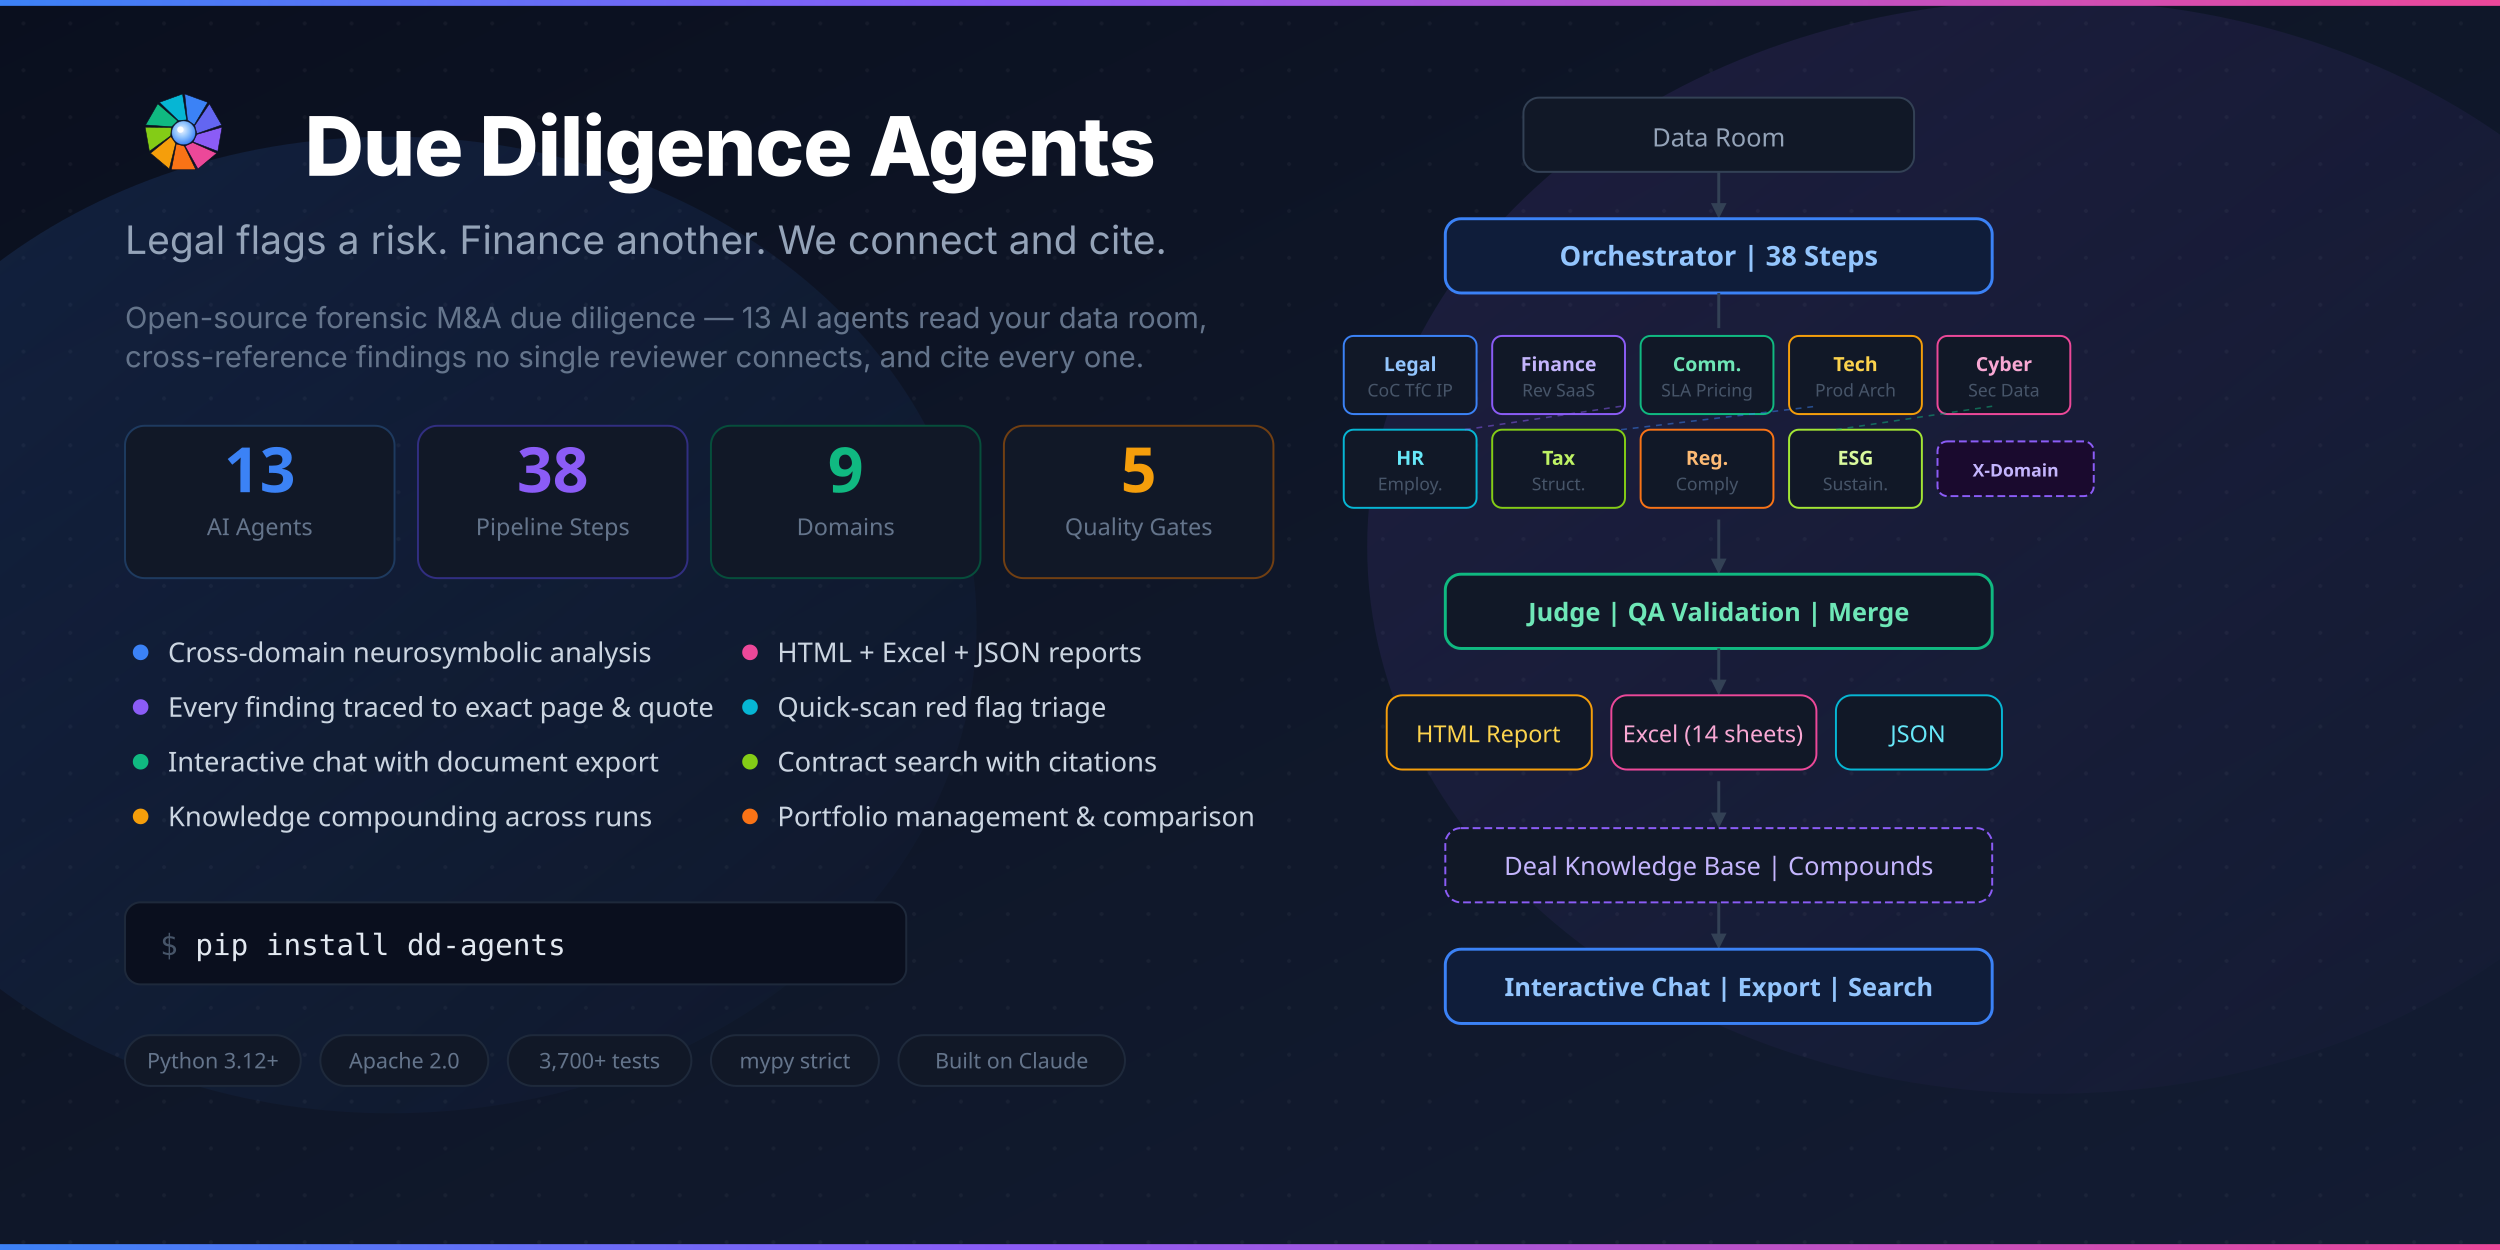
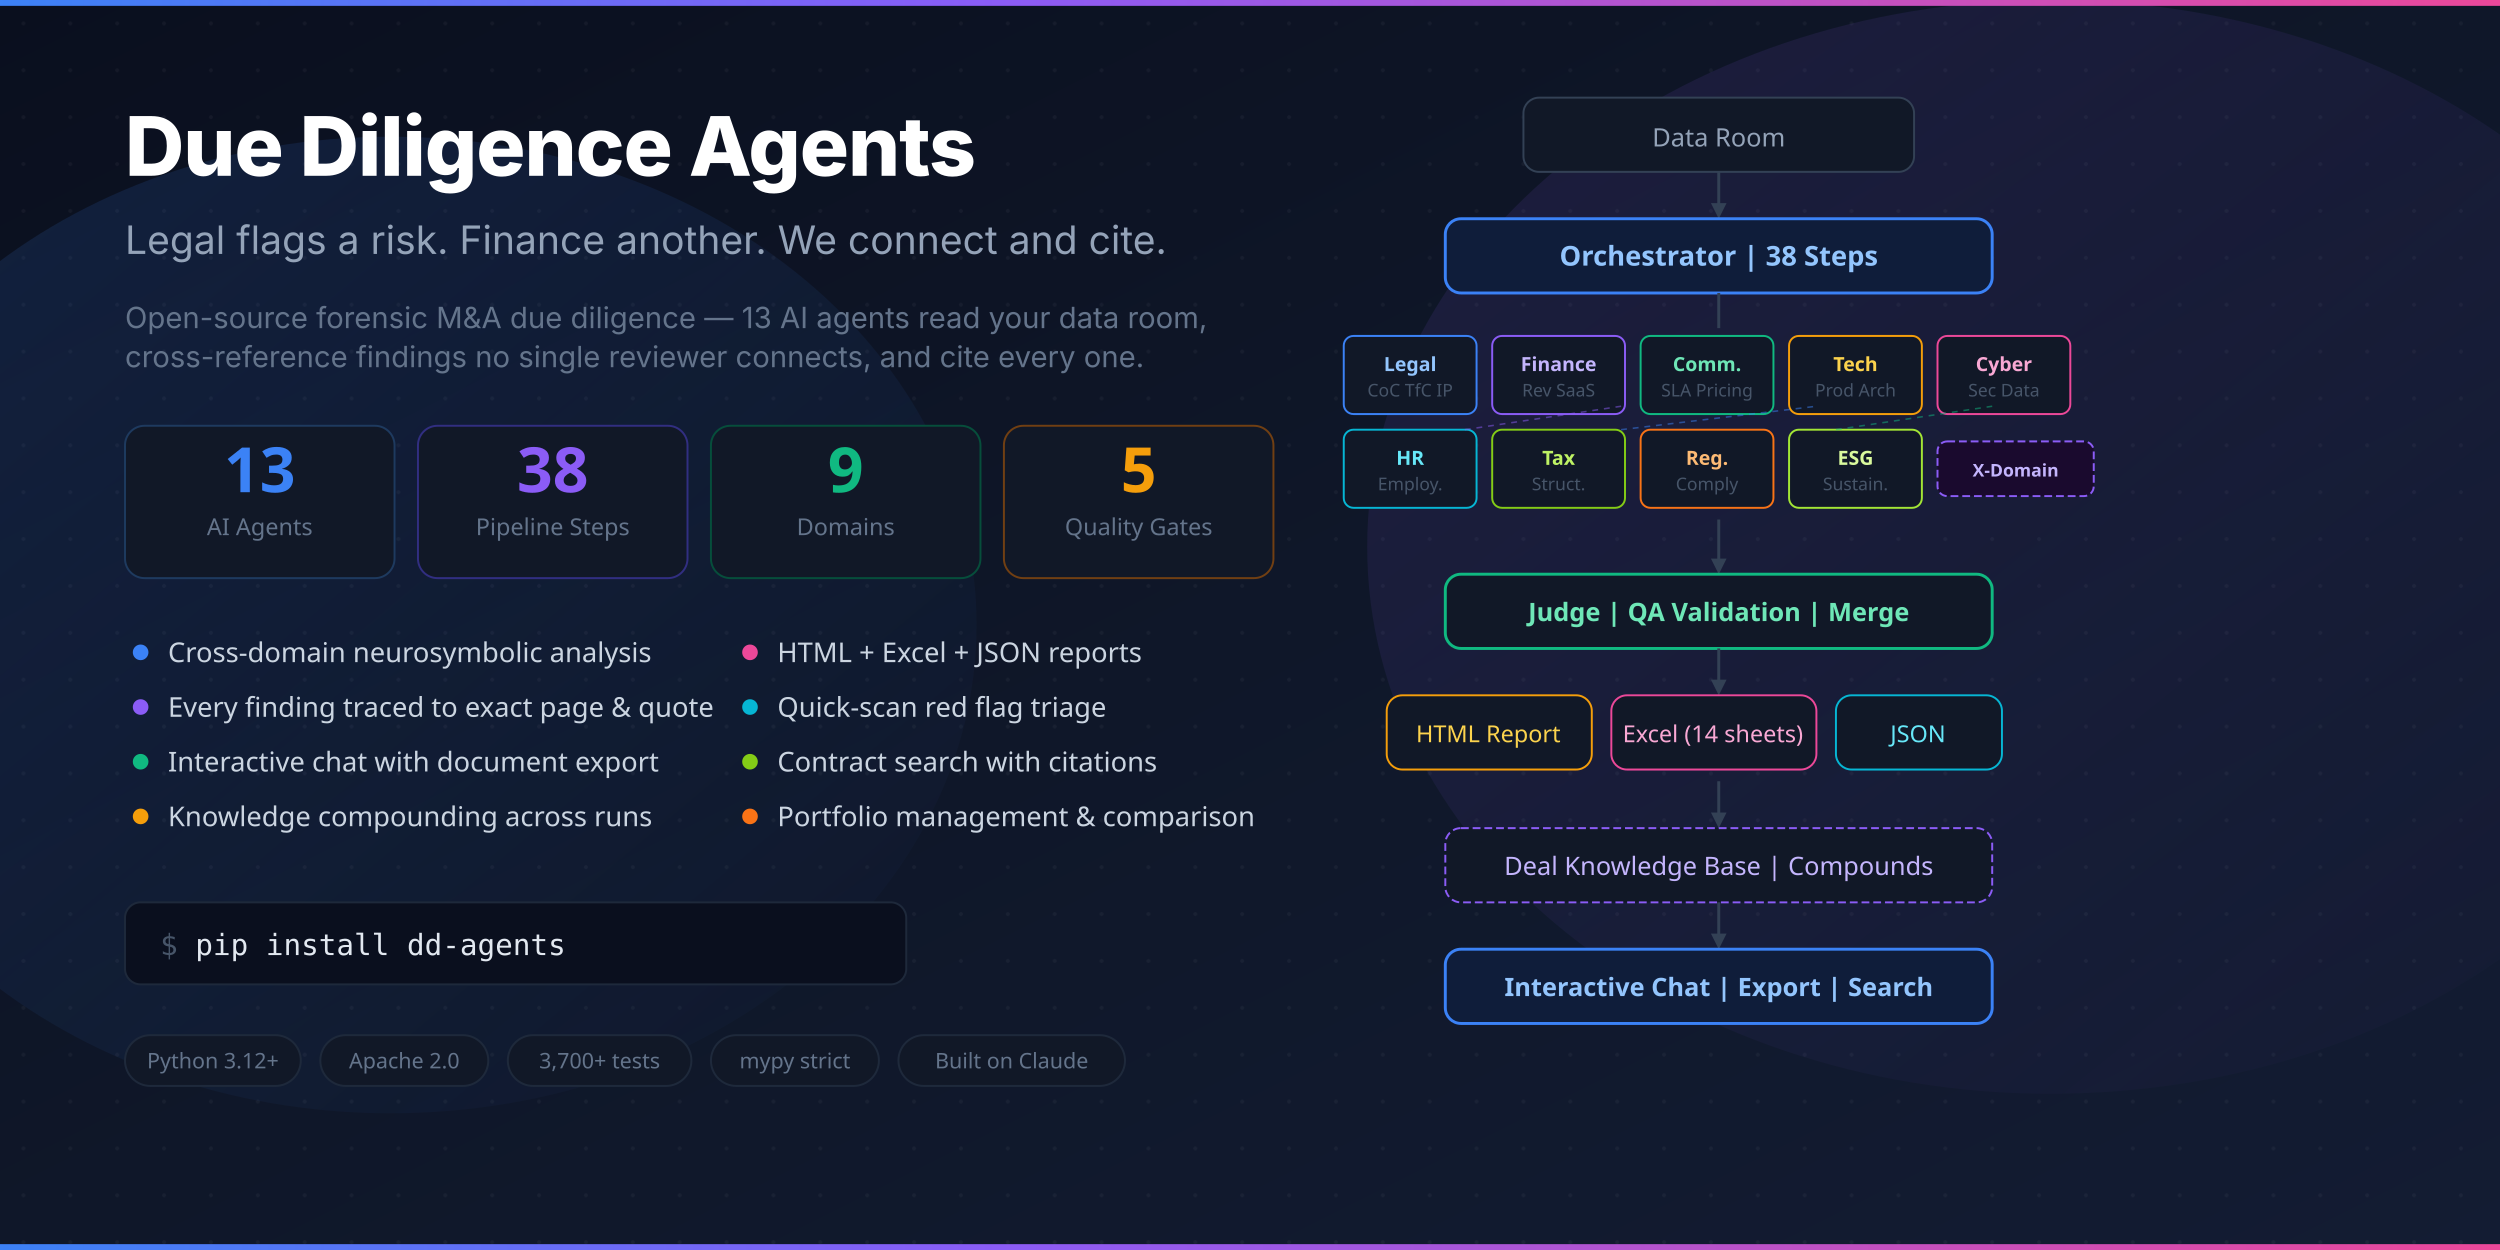
<svg xmlns="http://www.w3.org/2000/svg" width="1280" height="640" viewBox="0 0 1280 640">
  <defs>
    <linearGradient id="bg" x1="0%" y1="0%" x2="100%" y2="100%">
      <stop offset="0%" style="stop-color:#0a0f1e" />
      <stop offset="50%" style="stop-color:#0f1729" />
      <stop offset="100%" style="stop-color:#131c33" />
    </linearGradient>
    <linearGradient id="accent" x1="0%" y1="0%" x2="100%" y2="0%">
      <stop offset="0%" style="stop-color:#3b82f6" />
      <stop offset="40%" style="stop-color:#8b5cf6" />
      <stop offset="100%" style="stop-color:#ec4899" />
    </linearGradient>
    <linearGradient id="glow-blue" x1="0%" y1="0%" x2="100%" y2="100%">
      <stop offset="0%" style="stop-color:#3b82f6;stop-opacity:0.15" />
      <stop offset="100%" style="stop-color:#3b82f6;stop-opacity:0" />
    </linearGradient>
    <linearGradient id="glow-purple" x1="0%" y1="0%" x2="100%" y2="100%">
      <stop offset="0%" style="stop-color:#8b5cf6;stop-opacity:0.12" />
      <stop offset="100%" style="stop-color:#8b5cf6;stop-opacity:0" />
    </linearGradient>
    <filter id="softglow">
      <feGaussianBlur stdDeviation="2" result="blur" />
      <feMerge>
        <feMergeNode in="blur" />
        <feMergeNode in="SourceGraphic" />
      </feMerge>
    </filter>
  </defs>
  <rect width="1280" height="640" fill="url(#bg)" />
  <g opacity="0.04">
    <pattern id="dots" width="24" height="24" patternUnits="userSpaceOnUse">
      <circle cx="12" cy="12" r="1" fill="white" />
    </pattern>
    <rect width="1280" height="640" fill="url(#dots)" />
  </g>
  <ellipse cx="200" cy="320" rx="300" ry="250" fill="url(#glow-blue)" />
  <ellipse cx="1050" cy="280" rx="350" ry="280" fill="url(#glow-purple)" />
  <rect x="0" y="0" width="1280" height="3" fill="url(#accent)" />
-   <g transform="translate(64,38) scale(0.1172)">
-     <defs>
-       <radialGradient id="logoPupil" cx="43%" cy="39%" r="62%">
-         <stop offset="0%" stop-color="#eff5ff" />
-         <stop offset="48%" stop-color="#93c5fd" />
-         <stop offset="100%" stop-color="#3b82f6" />
-       </radialGradient>
-     </defs>
-     <polygon points="260.7,86.1 361.6,122.8 302.7,221.6 272.8,200.5" fill="#3b82f6" stroke="#0a0f1e" stroke-width="2.5" stroke-linejoin="round" />
-     <polygon points="368.9,128.9 422.5,221.8 313.9,259.6 304.5,224.2" fill="#6366f1" stroke="#0a0f1e" stroke-width="2.5" stroke-linejoin="round" />
-     <polygon points="424.2,231.2 405.5,336.9 298.0,296.0 313.6,262.9" fill="#8b5cf6" stroke="#0a0f1e" stroke-width="2.5" stroke-linejoin="round" />
-     <polygon points="400.8,345.1 318.6,414.1 262.5,313.6 295.7,298.3" fill="#ec4899" stroke="#0a0f1e" stroke-width="2.5" stroke-linejoin="round" />
-     <polygon points="309.7,417.3 202.3,417.3 223.9,304.3 259.2,313.9" fill="#f97316" stroke="#0a0f1e" stroke-width="2.5" stroke-linejoin="round" />
-     <polygon points="193.4,414.1 111.2,345.1 200.4,272.4 221.3,302.4" fill="#f59e0b" stroke="#0a0f1e" stroke-width="2.5" stroke-linejoin="round" />
-     <polygon points="106.5,336.9 87.8,231.2 202.9,232.8 199.5,269.2" fill="#84cc16" stroke="#0a0f1e" stroke-width="2.5" stroke-linejoin="round" />
-     <polygon points="89.5,221.8 143.1,128.9 230.2,204.0 204.2,229.8" fill="#10b981" stroke="#0a0f1e" stroke-width="2.5" stroke-linejoin="round" />
-     <polygon points="150.4,122.8 251.3,86.1 269.6,199.6 233.2,202.7" fill="#06b6d4" stroke="#0a0f1e" stroke-width="2.5" stroke-linejoin="round" />
-     <circle cx="256" cy="256" r="52" fill="url(#logoPupil)" />
-     <circle cx="256" cy="256" r="52" fill="none" stroke="#0a0f1e" stroke-width="3" opacity="0.5" />
-     <circle cx="242" cy="242" r="14" fill="#ffffff" opacity="0.9" />
-   </g>
-   <text x="156" y="90" font-family="system-ui, -apple-system, 'Segoe UI', sans-serif" font-size="42" font-weight="800" fill="white" letter-spacing="-0.5">Due Diligence Agents</text>
+   <text x="64" y="90" font-family="system-ui, -apple-system, 'Segoe UI', sans-serif" font-size="42" font-weight="800" fill="white" letter-spacing="-0.5">Due Diligence Agents</text>
  <text x="64" y="130" font-family="system-ui, -apple-system, 'Segoe UI', sans-serif" font-size="20" fill="#94a3b8">Legal flags a risk. Finance another. We connect and cite.</text>
  <text x="64" y="168" font-family="system-ui, -apple-system, 'Segoe UI', sans-serif" font-size="15" fill="#64748b">Open-source forensic M&amp;A due diligence — 13 AI agents read your data room,</text>
  <text x="64" y="188" font-family="system-ui, -apple-system, 'Segoe UI', sans-serif" font-size="15" fill="#64748b">cross-reference findings no single reviewer connects, and cite every one.</text>
  <g transform="translate(64, 218)">
    <rect x="0" y="0" width="138" height="78" rx="10" fill="#111827" stroke="#1e3a5f" stroke-width="1" />
    <text x="69" y="34" text-anchor="middle" font-family="system-ui, sans-serif" font-size="32" font-weight="700" fill="#3b82f6">13</text>
    <text x="69" y="56" text-anchor="middle" font-family="system-ui, sans-serif" font-size="12" fill="#64748b">AI Agents</text>
    <rect x="150" y="0" width="138" height="78" rx="10" fill="#111827" stroke="#312e81" stroke-width="1" />
    <text x="219" y="34" text-anchor="middle" font-family="system-ui, sans-serif" font-size="32" font-weight="700" fill="#8b5cf6">38</text>
    <text x="219" y="56" text-anchor="middle" font-family="system-ui, sans-serif" font-size="12" fill="#64748b">Pipeline Steps</text>
    <rect x="300" y="0" width="138" height="78" rx="10" fill="#111827" stroke="#064e3b" stroke-width="1" />
    <text x="369" y="34" text-anchor="middle" font-family="system-ui, sans-serif" font-size="32" font-weight="700" fill="#10b981">9</text>
    <text x="369" y="56" text-anchor="middle" font-family="system-ui, sans-serif" font-size="12" fill="#64748b">Domains</text>
    <rect x="450" y="0" width="138" height="78" rx="10" fill="#111827" stroke="#713f12" stroke-width="1" />
    <text x="519" y="34" text-anchor="middle" font-family="system-ui, sans-serif" font-size="32" font-weight="700" fill="#f59e0b">5</text>
    <text x="519" y="56" text-anchor="middle" font-family="system-ui, sans-serif" font-size="12" fill="#64748b">Quality Gates</text>
  </g>
  <g transform="translate(64, 326)">
    <circle cx="8" cy="8" r="4" fill="#3b82f6" />
    <text x="22" y="13" font-family="system-ui, sans-serif" font-size="14" fill="#cbd5e1">Cross-domain neurosymbolic analysis</text>
    <circle cx="8" cy="36" r="4" fill="#8b5cf6" />
    <text x="22" y="41" font-family="system-ui, sans-serif" font-size="14" fill="#cbd5e1">Every finding traced to exact page &amp; quote</text>
    <circle cx="8" cy="64" r="4" fill="#10b981" />
    <text x="22" y="69" font-family="system-ui, sans-serif" font-size="14" fill="#cbd5e1">Interactive chat with document export</text>
    <circle cx="8" cy="92" r="4" fill="#f59e0b" />
    <text x="22" y="97" font-family="system-ui, sans-serif" font-size="14" fill="#cbd5e1">Knowledge compounding across runs</text>
    <circle cx="320" cy="8" r="4" fill="#ec4899" />
    <text x="334" y="13" font-family="system-ui, sans-serif" font-size="14" fill="#cbd5e1">HTML + Excel + JSON reports</text>
    <circle cx="320" cy="36" r="4" fill="#06b6d4" />
    <text x="334" y="41" font-family="system-ui, sans-serif" font-size="14" fill="#cbd5e1">Quick-scan red flag triage</text>
    <circle cx="320" cy="64" r="4" fill="#84cc16" />
    <text x="334" y="69" font-family="system-ui, sans-serif" font-size="14" fill="#cbd5e1">Contract search with citations</text>
    <circle cx="320" cy="92" r="4" fill="#f97316" />
    <text x="334" y="97" font-family="system-ui, sans-serif" font-size="14" fill="#cbd5e1">Portfolio management &amp; comparison</text>
  </g>
  <rect x="64" y="462" width="400" height="42" rx="8" fill="#0a0f1e" stroke="#1e293b" stroke-width="1" />
  <text x="82" y="489" font-family="'SF Mono', 'Fira Code', 'Consolas', monospace" font-size="15" fill="#475569">$</text>
  <text x="100" y="489" font-family="'SF Mono', 'Fira Code', 'Consolas', monospace" font-size="15" fill="#e2e8f0">pip install dd-agents</text>
  <g transform="translate(64, 530)">
    <rect x="0" y="0" width="90" height="26" rx="13" fill="#111827" stroke="#1e293b" stroke-width="1" />
    <text x="45" y="17" text-anchor="middle" font-family="system-ui, sans-serif" font-size="11" fill="#64748b">Python 3.12+</text>
    <rect x="100" y="0" width="86" height="26" rx="13" fill="#111827" stroke="#1e293b" stroke-width="1" />
    <text x="143" y="17" text-anchor="middle" font-family="system-ui, sans-serif" font-size="11" fill="#64748b">Apache 2.0</text>
    <rect x="196" y="0" width="94" height="26" rx="13" fill="#111827" stroke="#1e293b" stroke-width="1" />
    <text x="243" y="17" text-anchor="middle" font-family="system-ui, sans-serif" font-size="11" fill="#64748b">3,700+ tests</text>
    <rect x="300" y="0" width="86" height="26" rx="13" fill="#111827" stroke="#1e293b" stroke-width="1" />
    <text x="343" y="17" text-anchor="middle" font-family="system-ui, sans-serif" font-size="11" fill="#64748b">mypy strict</text>
    <rect x="396" y="0" width="116" height="26" rx="13" fill="#111827" stroke="#1e293b" stroke-width="1" />
    <text x="454" y="17" text-anchor="middle" font-family="system-ui, sans-serif" font-size="11" fill="#64748b">Built on Claude</text>
  </g>
  <g transform="translate(680, 50)">
    <rect x="100" y="0" width="200" height="38" rx="8" fill="#111827" stroke="#334155" stroke-width="1" />
    <text x="200" y="25" text-anchor="middle" font-family="system-ui, sans-serif" font-size="13" fill="#94a3b8">Data Room</text>
    <line x1="200" y1="38" x2="200" y2="58" stroke="#334155" stroke-width="1.5" />
    <polygon points="196,54 204,54 200,62" fill="#334155" />
    <rect x="60" y="62" width="280" height="38" rx="8" fill="#0f1d3a" stroke="#3b82f6" stroke-width="1.5" />
    <text x="200" y="86" text-anchor="middle" font-family="system-ui, sans-serif" font-size="14" font-weight="600" fill="#93c5fd">Orchestrator  |  38 Steps</text>
    <line x1="200" y1="100" x2="200" y2="118" stroke="#334155" stroke-width="1.5" />
    <g transform="translate(0, 122)">
      <rect x="8" y="0" width="68" height="40" rx="5" fill="#111827" stroke="#3b82f6" stroke-width="1" />
      <text x="42" y="18" text-anchor="middle" font-family="system-ui, sans-serif" font-size="10" font-weight="600" fill="#93c5fd">Legal</text>
      <text x="42" y="31" text-anchor="middle" font-family="system-ui, sans-serif" font-size="9" fill="#475569">CoC TfC IP</text>
      <rect x="84" y="0" width="68" height="40" rx="5" fill="#111827" stroke="#8b5cf6" stroke-width="1" />
      <text x="118" y="18" text-anchor="middle" font-family="system-ui, sans-serif" font-size="10" font-weight="600" fill="#c4b5fd">Finance</text>
      <text x="118" y="31" text-anchor="middle" font-family="system-ui, sans-serif" font-size="9" fill="#475569">Rev SaaS</text>
      <rect x="160" y="0" width="68" height="40" rx="5" fill="#111827" stroke="#10b981" stroke-width="1" />
      <text x="194" y="18" text-anchor="middle" font-family="system-ui, sans-serif" font-size="10" font-weight="600" fill="#6ee7b7">Comm.</text>
      <text x="194" y="31" text-anchor="middle" font-family="system-ui, sans-serif" font-size="9" fill="#475569">SLA Pricing</text>
      <rect x="236" y="0" width="68" height="40" rx="5" fill="#111827" stroke="#f59e0b" stroke-width="1" />
      <text x="270" y="18" text-anchor="middle" font-family="system-ui, sans-serif" font-size="10" font-weight="600" fill="#fcd34d">Tech</text>
      <text x="270" y="31" text-anchor="middle" font-family="system-ui, sans-serif" font-size="9" fill="#475569">Prod Arch</text>
      <rect x="312" y="0" width="68" height="40" rx="5" fill="#111827" stroke="#ec4899" stroke-width="1" />
      <text x="346" y="18" text-anchor="middle" font-family="system-ui, sans-serif" font-size="10" font-weight="600" fill="#f9a8d4">Cyber</text>
      <text x="346" y="31" text-anchor="middle" font-family="system-ui, sans-serif" font-size="9" fill="#475569">Sec Data</text>
    </g>
    <g transform="translate(0, 170)">
      <rect x="8" y="0" width="68" height="40" rx="5" fill="#111827" stroke="#06b6d4" stroke-width="1" />
      <text x="42" y="18" text-anchor="middle" font-family="system-ui, sans-serif" font-size="10" font-weight="600" fill="#67e8f9">HR</text>
      <text x="42" y="31" text-anchor="middle" font-family="system-ui, sans-serif" font-size="9" fill="#475569">Employ.</text>
      <rect x="84" y="0" width="68" height="40" rx="5" fill="#111827" stroke="#84cc16" stroke-width="1" />
      <text x="118" y="18" text-anchor="middle" font-family="system-ui, sans-serif" font-size="10" font-weight="600" fill="#bef264">Tax</text>
      <text x="118" y="31" text-anchor="middle" font-family="system-ui, sans-serif" font-size="9" fill="#475569">Struct.</text>
      <rect x="160" y="0" width="68" height="40" rx="5" fill="#111827" stroke="#f97316" stroke-width="1" />
      <text x="194" y="18" text-anchor="middle" font-family="system-ui, sans-serif" font-size="10" font-weight="600" fill="#fdba74">Reg.</text>
      <text x="194" y="31" text-anchor="middle" font-family="system-ui, sans-serif" font-size="9" fill="#475569">Comply</text>
      <rect x="236" y="0" width="68" height="40" rx="5" fill="#111827" stroke="#a3e635" stroke-width="1" />
      <text x="270" y="18" text-anchor="middle" font-family="system-ui, sans-serif" font-size="10" font-weight="600" fill="#d9f99d">ESG</text>
      <text x="270" y="31" text-anchor="middle" font-family="system-ui, sans-serif" font-size="9" fill="#475569">Sustain.</text>
    </g>
    <g opacity="0.5">
      <line x1="70" y1="170" x2="150" y2="158" stroke="#8b5cf6" stroke-width="0.8" stroke-dasharray="3,3" />
      <line x1="150" y1="170" x2="250" y2="158" stroke="#3b82f6" stroke-width="0.8" stroke-dasharray="3,3" />
      <line x1="260" y1="170" x2="340" y2="158" stroke="#10b981" stroke-width="0.8" stroke-dasharray="3,3" />
    </g>
    <rect x="312" y="176" width="80" height="28" rx="5" fill="#1a0a2e" stroke="#8b5cf6" stroke-width="1" stroke-dasharray="4,2" />
    <text x="352" y="194" text-anchor="middle" font-family="system-ui, sans-serif" font-size="9" font-weight="600" fill="#c4b5fd">X-Domain</text>
    <line x1="200" y1="216" x2="200" y2="240" stroke="#334155" stroke-width="1.5" />
    <polygon points="196,236 204,236 200,244" fill="#334155" />
    <rect x="60" y="244" width="280" height="38" rx="8" fill="#111827" stroke="#10b981" stroke-width="1.5" />
    <text x="200" y="268" text-anchor="middle" font-family="system-ui, sans-serif" font-size="13" font-weight="600" fill="#6ee7b7">Judge  |  QA Validation  |  Merge</text>
    <line x1="200" y1="282" x2="200" y2="302" stroke="#334155" stroke-width="1.5" />
    <polygon points="196,298 204,298 200,306" fill="#334155" />
    <g transform="translate(30, 306)">
      <rect x="0" y="0" width="105" height="38" rx="8" fill="#111827" stroke="#f59e0b" stroke-width="1" />
      <text x="52" y="24" text-anchor="middle" font-family="system-ui, sans-serif" font-size="12" fill="#fcd34d">HTML Report</text>
      <rect x="115" y="0" width="105" height="38" rx="8" fill="#111827" stroke="#ec4899" stroke-width="1" />
      <text x="167" y="24" text-anchor="middle" font-family="system-ui, sans-serif" font-size="12" fill="#f9a8d4">Excel (14 sheets)</text>
      <rect x="230" y="0" width="85" height="38" rx="8" fill="#111827" stroke="#06b6d4" stroke-width="1" />
      <text x="272" y="24" text-anchor="middle" font-family="system-ui, sans-serif" font-size="12" fill="#67e8f9">JSON</text>
    </g>
    <line x1="200" y1="350" x2="200" y2="370" stroke="#334155" stroke-width="1.5" />
    <polygon points="196,366 204,366 200,374" fill="#334155" />
    <rect x="60" y="374" width="280" height="38" rx="8" fill="#111827" stroke="#8b5cf6" stroke-width="1" stroke-dasharray="4,2" />
    <text x="200" y="398" text-anchor="middle" font-family="system-ui, sans-serif" font-size="13" fill="#c4b5fd">Deal Knowledge Base  |  Compounds</text>
    <line x1="200" y1="412" x2="200" y2="432" stroke="#334155" stroke-width="1.5" />
    <polygon points="196,428 204,428 200,436" fill="#334155" />
    <rect x="60" y="436" width="280" height="38" rx="8" fill="#0f1d3a" stroke="#3b82f6" stroke-width="1.5" />
    <text x="200" y="460" text-anchor="middle" font-family="system-ui, sans-serif" font-size="13" font-weight="600" fill="#93c5fd">Interactive Chat  |  Export |  Search</text>
  </g>
  <rect x="0" y="637" width="1280" height="3" fill="url(#accent)" />
</svg>
